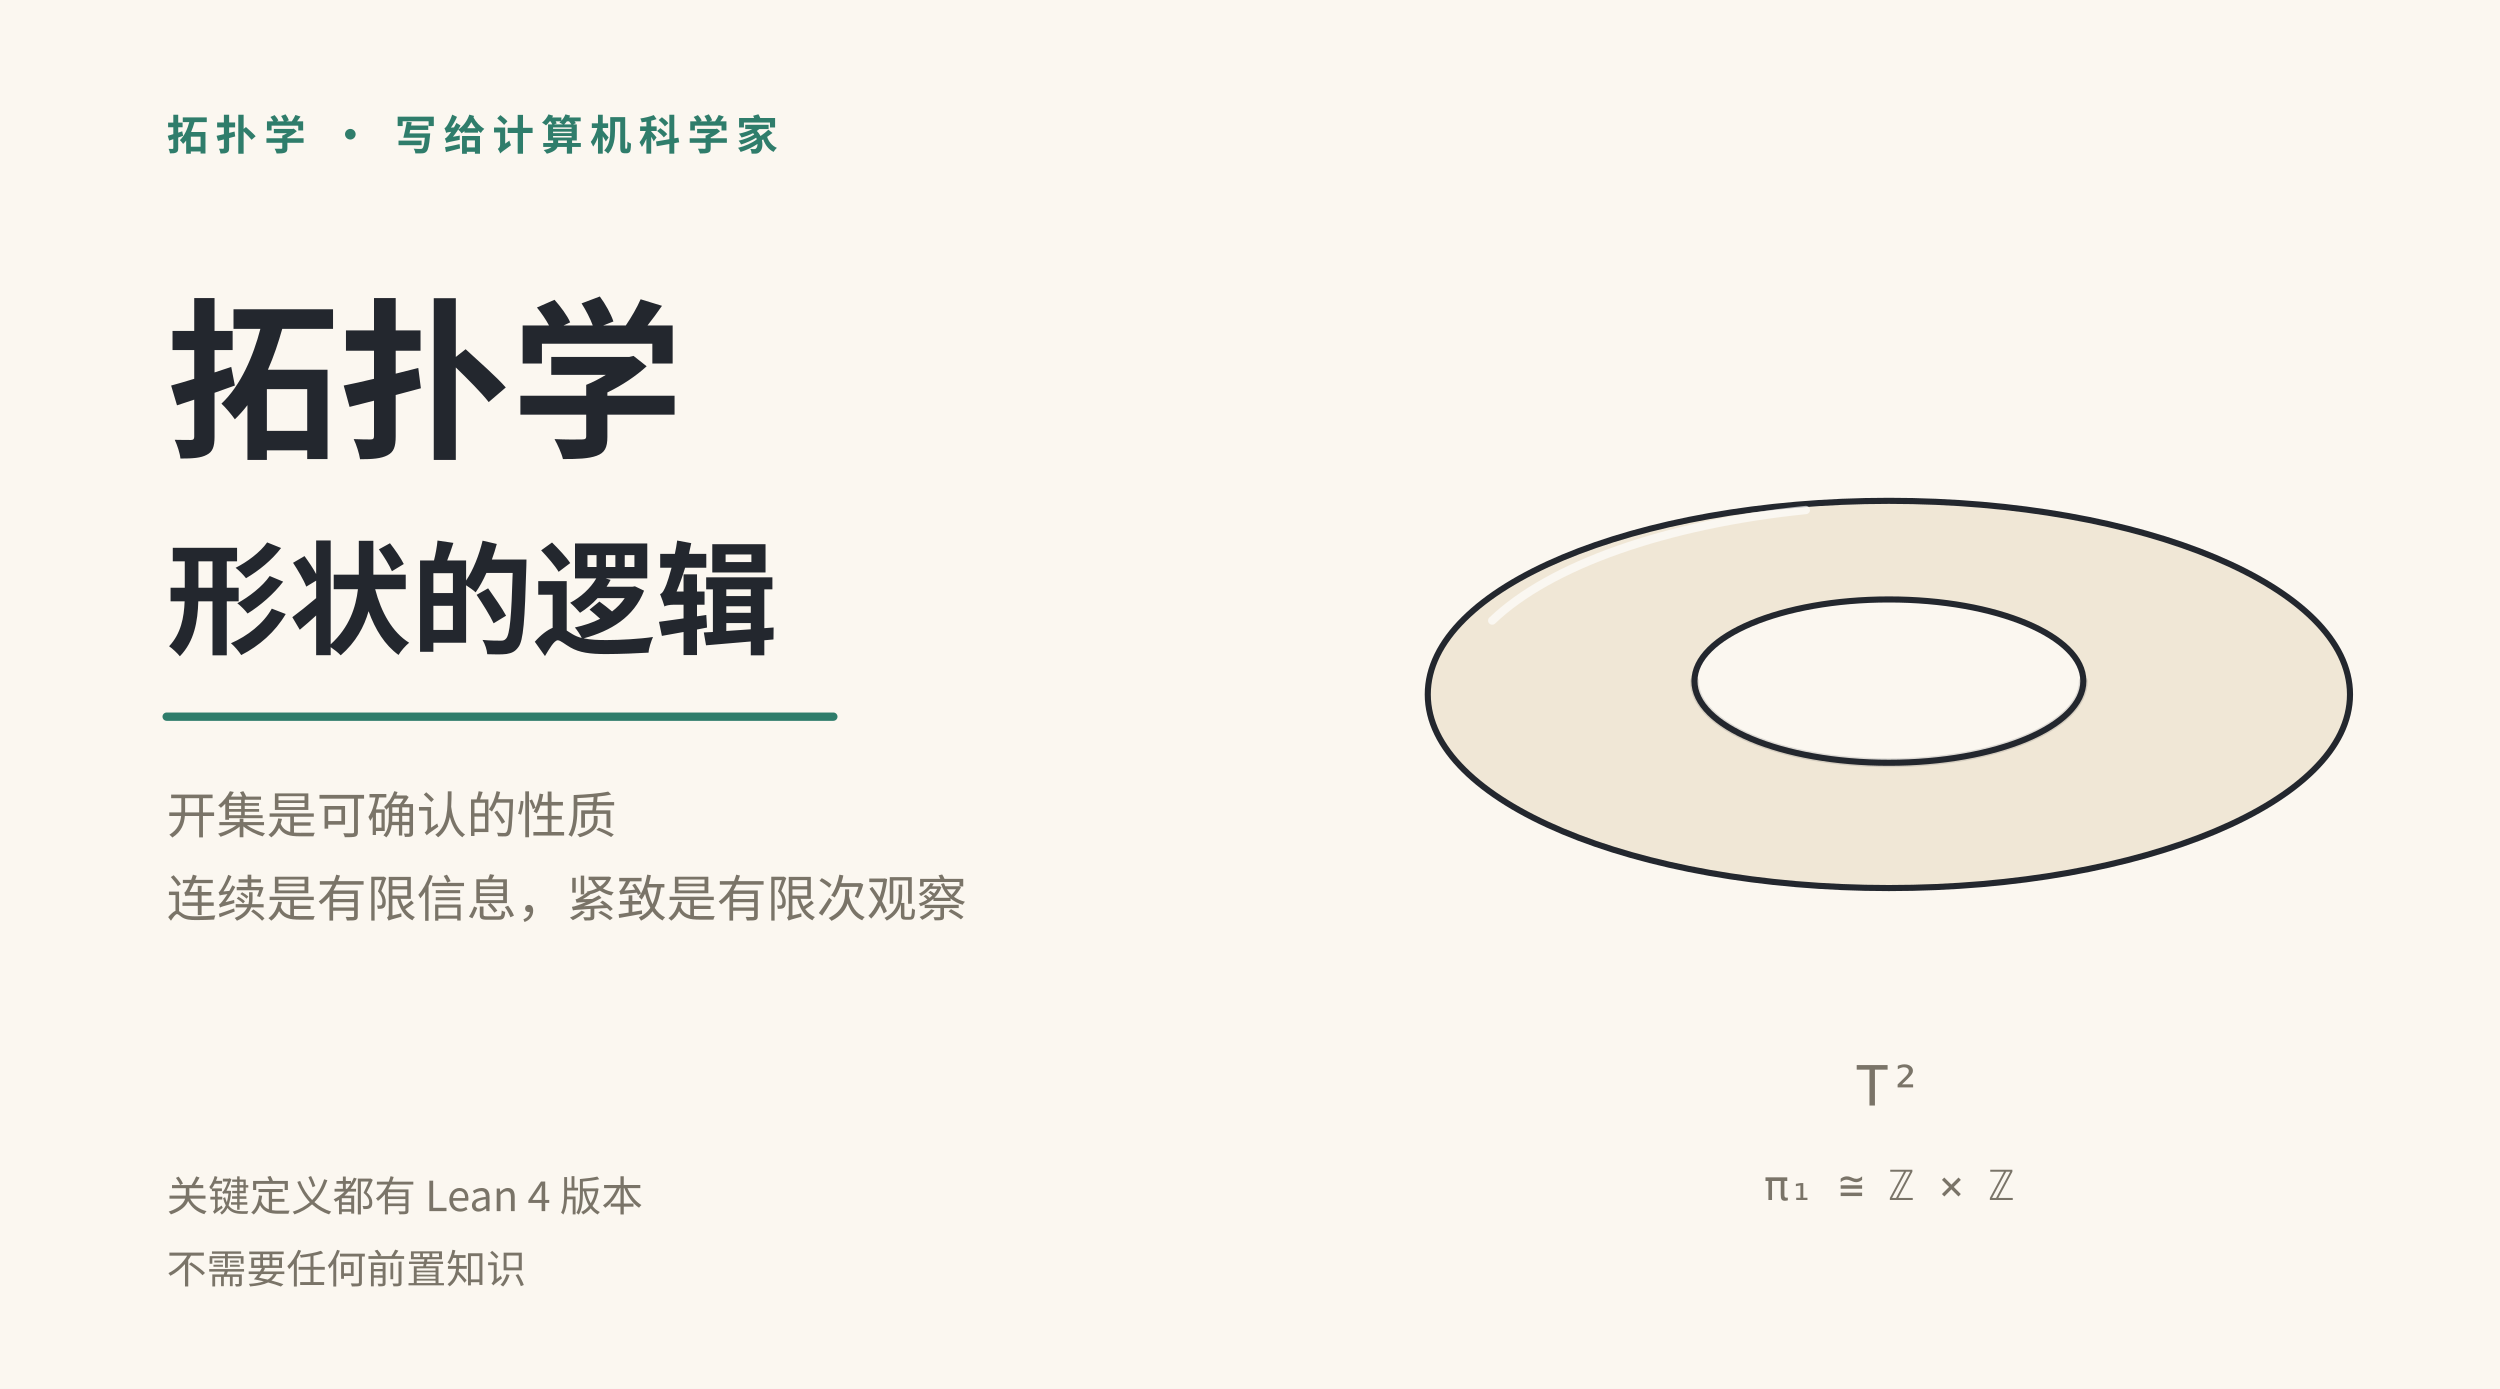
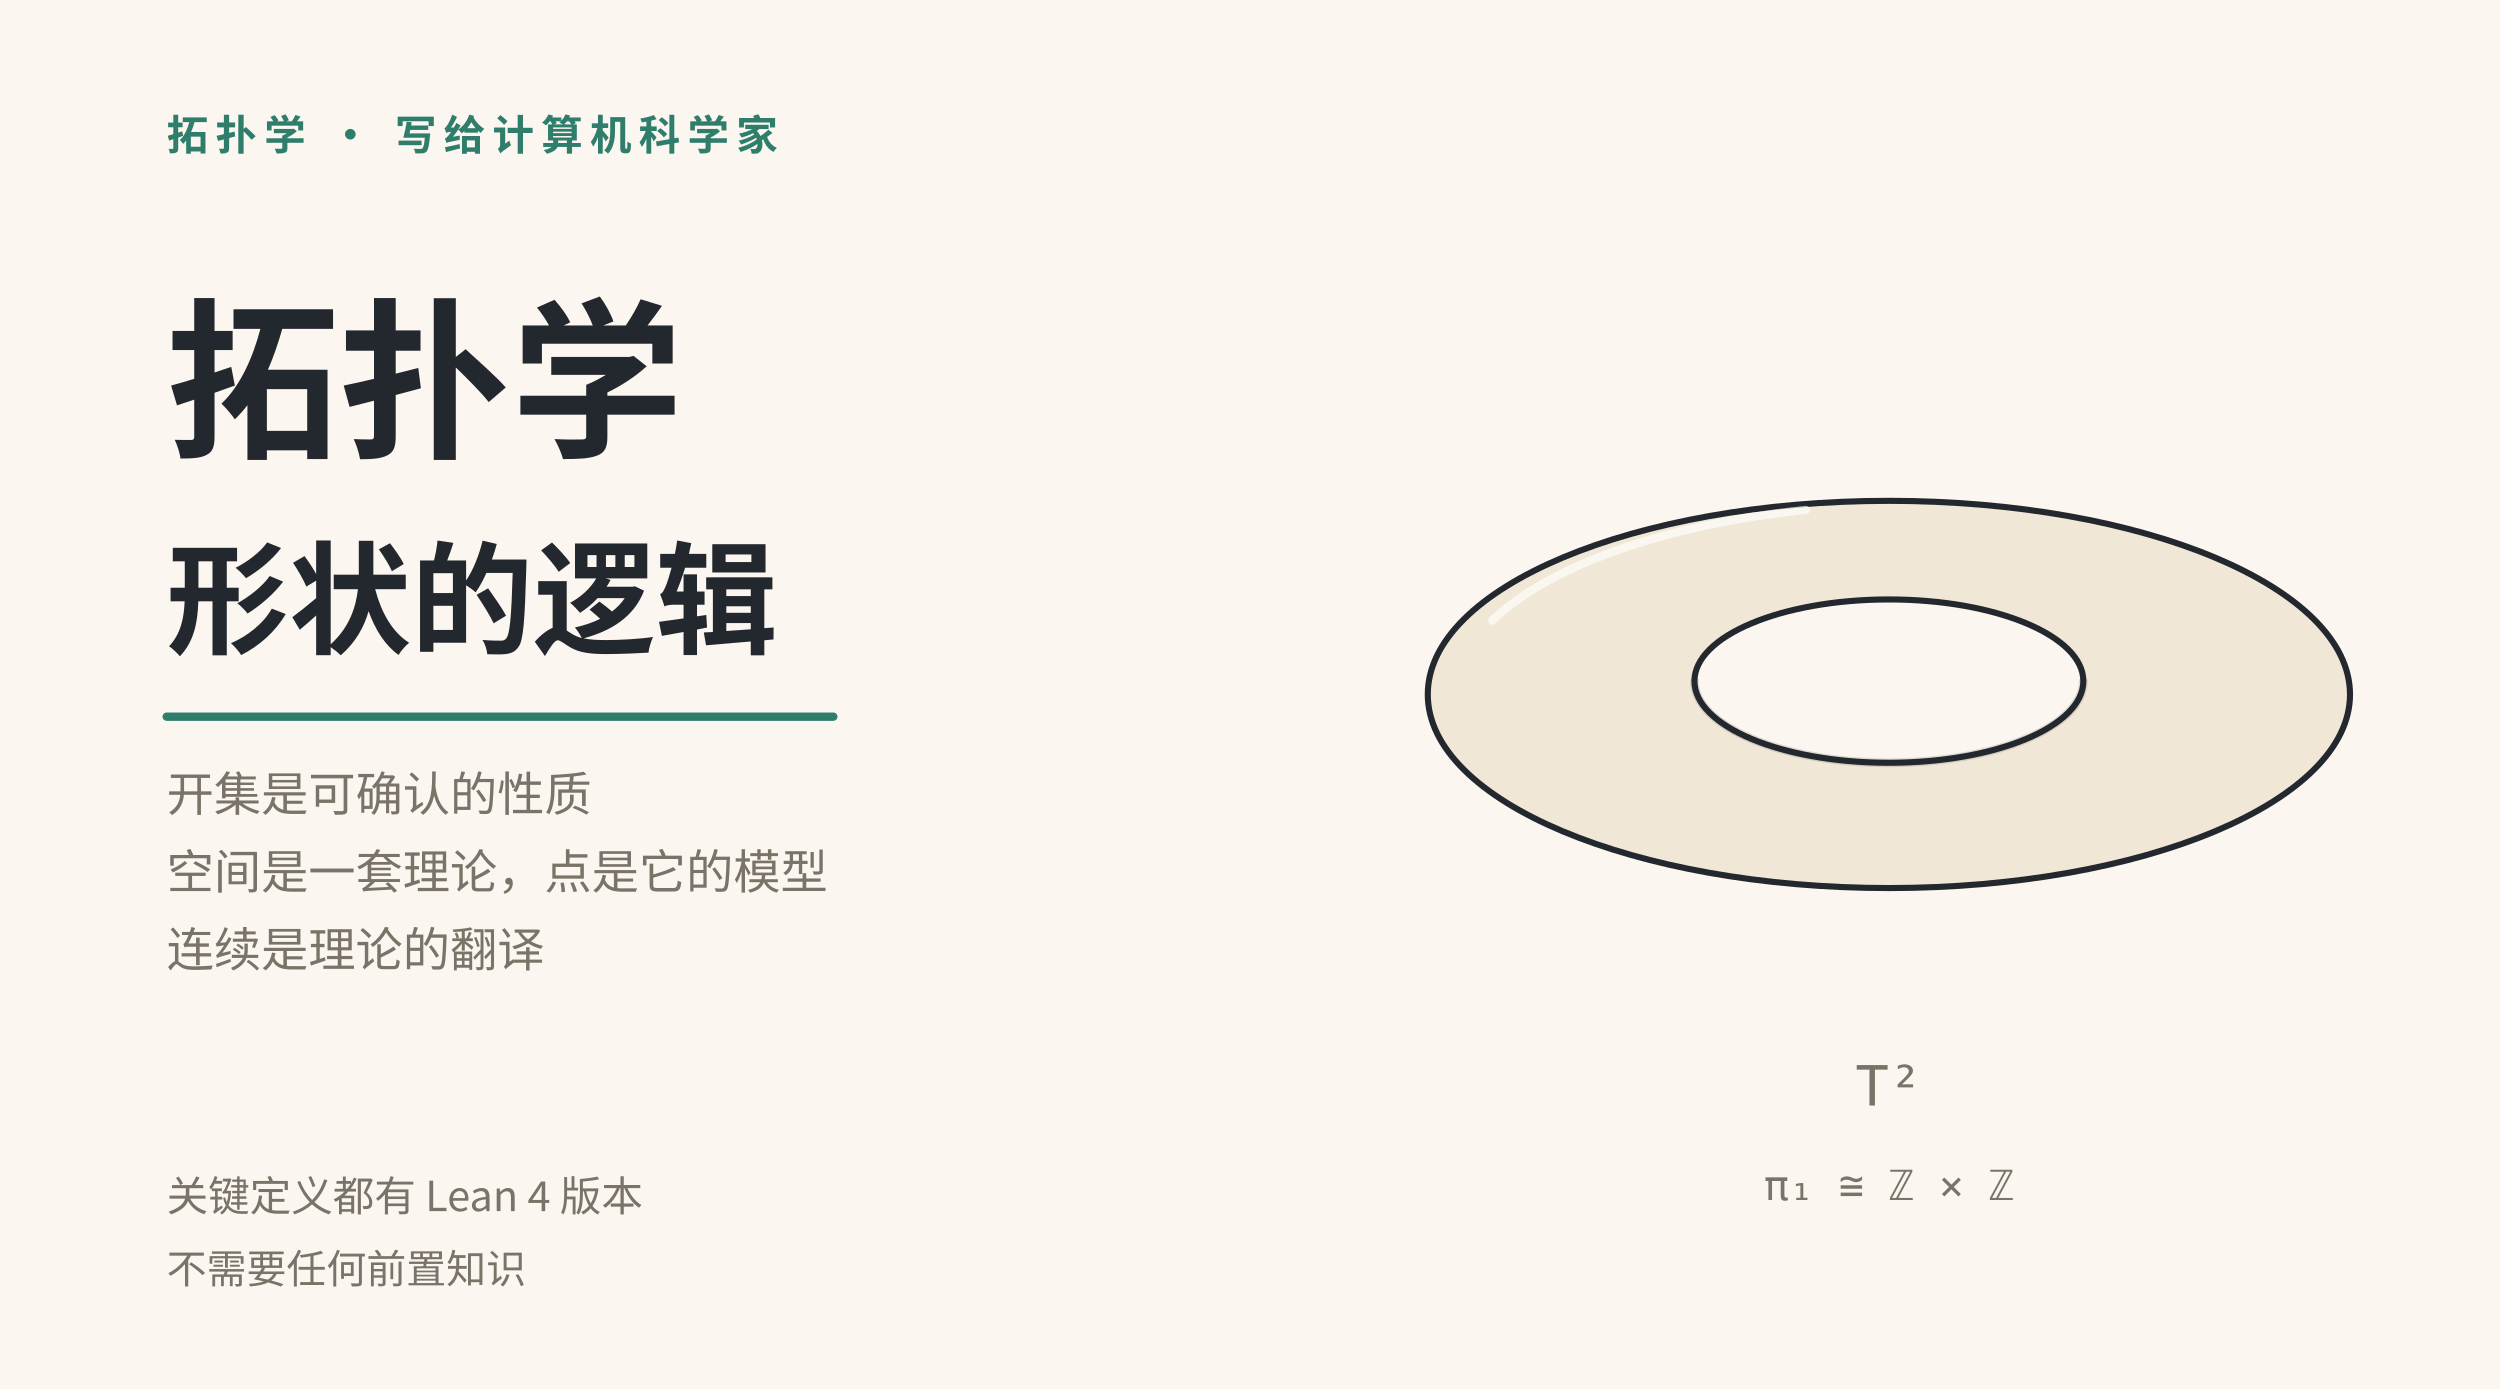
<svg xmlns="http://www.w3.org/2000/svg" width="1800" height="1000" viewBox="0 0 900 500" text-rendering="geometricPrecision">
  <defs />
  <rect width="900" height="500" fill="#FBF7F0" />
  <text x="60.0" y="54.0" font-family="PingFang SC, Hiragino Sans GB, Noto Sans CJK SC, sans-serif" font-size="14.95" font-weight="700" fill="#2F7D6B" text-anchor="start" letter-spacing="2.6">拓扑学 · 写给计算机科学家</text>
  <text x="60.0" y="160.0" font-family="PingFang SC, Hiragino Sans GB, Noto Sans CJK SC, sans-serif" font-size="62" font-weight="700" fill="#23272E" text-anchor="start">拓扑学</text>
  <text x="60.0" y="232.0" font-family="PingFang SC, Hiragino Sans GB, Noto Sans CJK SC, sans-serif" font-size="44" font-weight="700" fill="#23272E" text-anchor="start">形状的逻辑</text>
  <path d="M 60.0 258.0 L 300.0 258.0" fill="none" stroke="#2F7D6B" stroke-width="3" stroke-linecap="round" stroke-linejoin="round" />
-   <text x="60.0" y="300.0" font-family="PingFang SC, Hiragino Sans GB, Noto Sans CJK SC, sans-serif" font-size="18" font-weight="normal" fill="#7A7468" text-anchor="start">开集是可确认的性质</text>
-   <text x="60.0" y="330.0" font-family="PingFang SC, Hiragino Sans GB, Noto Sans CJK SC, sans-serif" font-size="18" font-weight="normal" fill="#7A7468" text-anchor="start">连续是有限信息，紧致是有限次观察</text>
+   <text x="60.0" y="292.0" font-family="PingFang SC, Hiragino Sans GB, Noto Sans CJK SC, sans-serif" font-size="17" font-weight="normal" fill="#7A7468" text-anchor="start">开集是可确认的性质</text>
+   <text x="60.0" y="320.0" font-family="PingFang SC, Hiragino Sans GB, Noto Sans CJK SC, sans-serif" font-size="17" font-weight="normal" fill="#7A7468" text-anchor="start">空间是一套理论，点是它的模型</text>
+   <text x="60.0" y="348.0" font-family="PingFang SC, Hiragino Sans GB, Noto Sans CJK SC, sans-serif" font-size="17" font-weight="normal" fill="#7A7468" text-anchor="start">连续是理论的翻译</text>
  <text x="60.0" y="436.0" font-family="PingFang SC, Hiragino Sans GB, Noto Sans CJK SC, sans-serif" font-size="14.95" font-weight="normal" fill="#7A7468" text-anchor="start">关键定义都有 Lean 4 版本</text>
  <text x="60.0" y="462.0" font-family="PingFang SC, Hiragino Sans GB, Noto Sans CJK SC, sans-serif" font-size="14.375" font-weight="normal" fill="#7A7468" text-anchor="start">不需要任何前置知识</text>
  <ellipse cx="680.0" cy="250.0" rx="166.0" ry="69.7" fill="#F0E7D6" stroke="#23272E" stroke-width="2.2" />
  <ellipse cx="680.0" cy="245.2" rx="70.0" ry="29.4" fill="#FBF7F0" stroke="#23272E" stroke-width="2.2" />
  <path d="M 610.0 245.2 A 70.0 29.4 0 0 0 750.0 245.2" fill="none" stroke="#23272E" stroke-width="3.2" stroke-linecap="round" stroke-linejoin="round" opacity="0.14" />
  <path d="M 537.2 223.4 A 166.0 69.7 0 0 1 650.1 183.6" fill="none" stroke="#FFFFFF" stroke-width="3" stroke-linecap="round" stroke-linejoin="round" opacity="0.65" />
  <text x="680.0" y="398.0" font-family="SFMono-Regular, Menlo, Consolas, monospace" font-size="20" font-weight="normal" fill="#7A7468" text-anchor="middle">T²</text>
  <text x="680.0" y="432.0" font-family="SFMono-Regular, Menlo, Consolas, monospace" font-size="14.95" font-weight="normal" fill="#7A7468" text-anchor="middle">π₁ ≅ ℤ × ℤ</text>
</svg>
